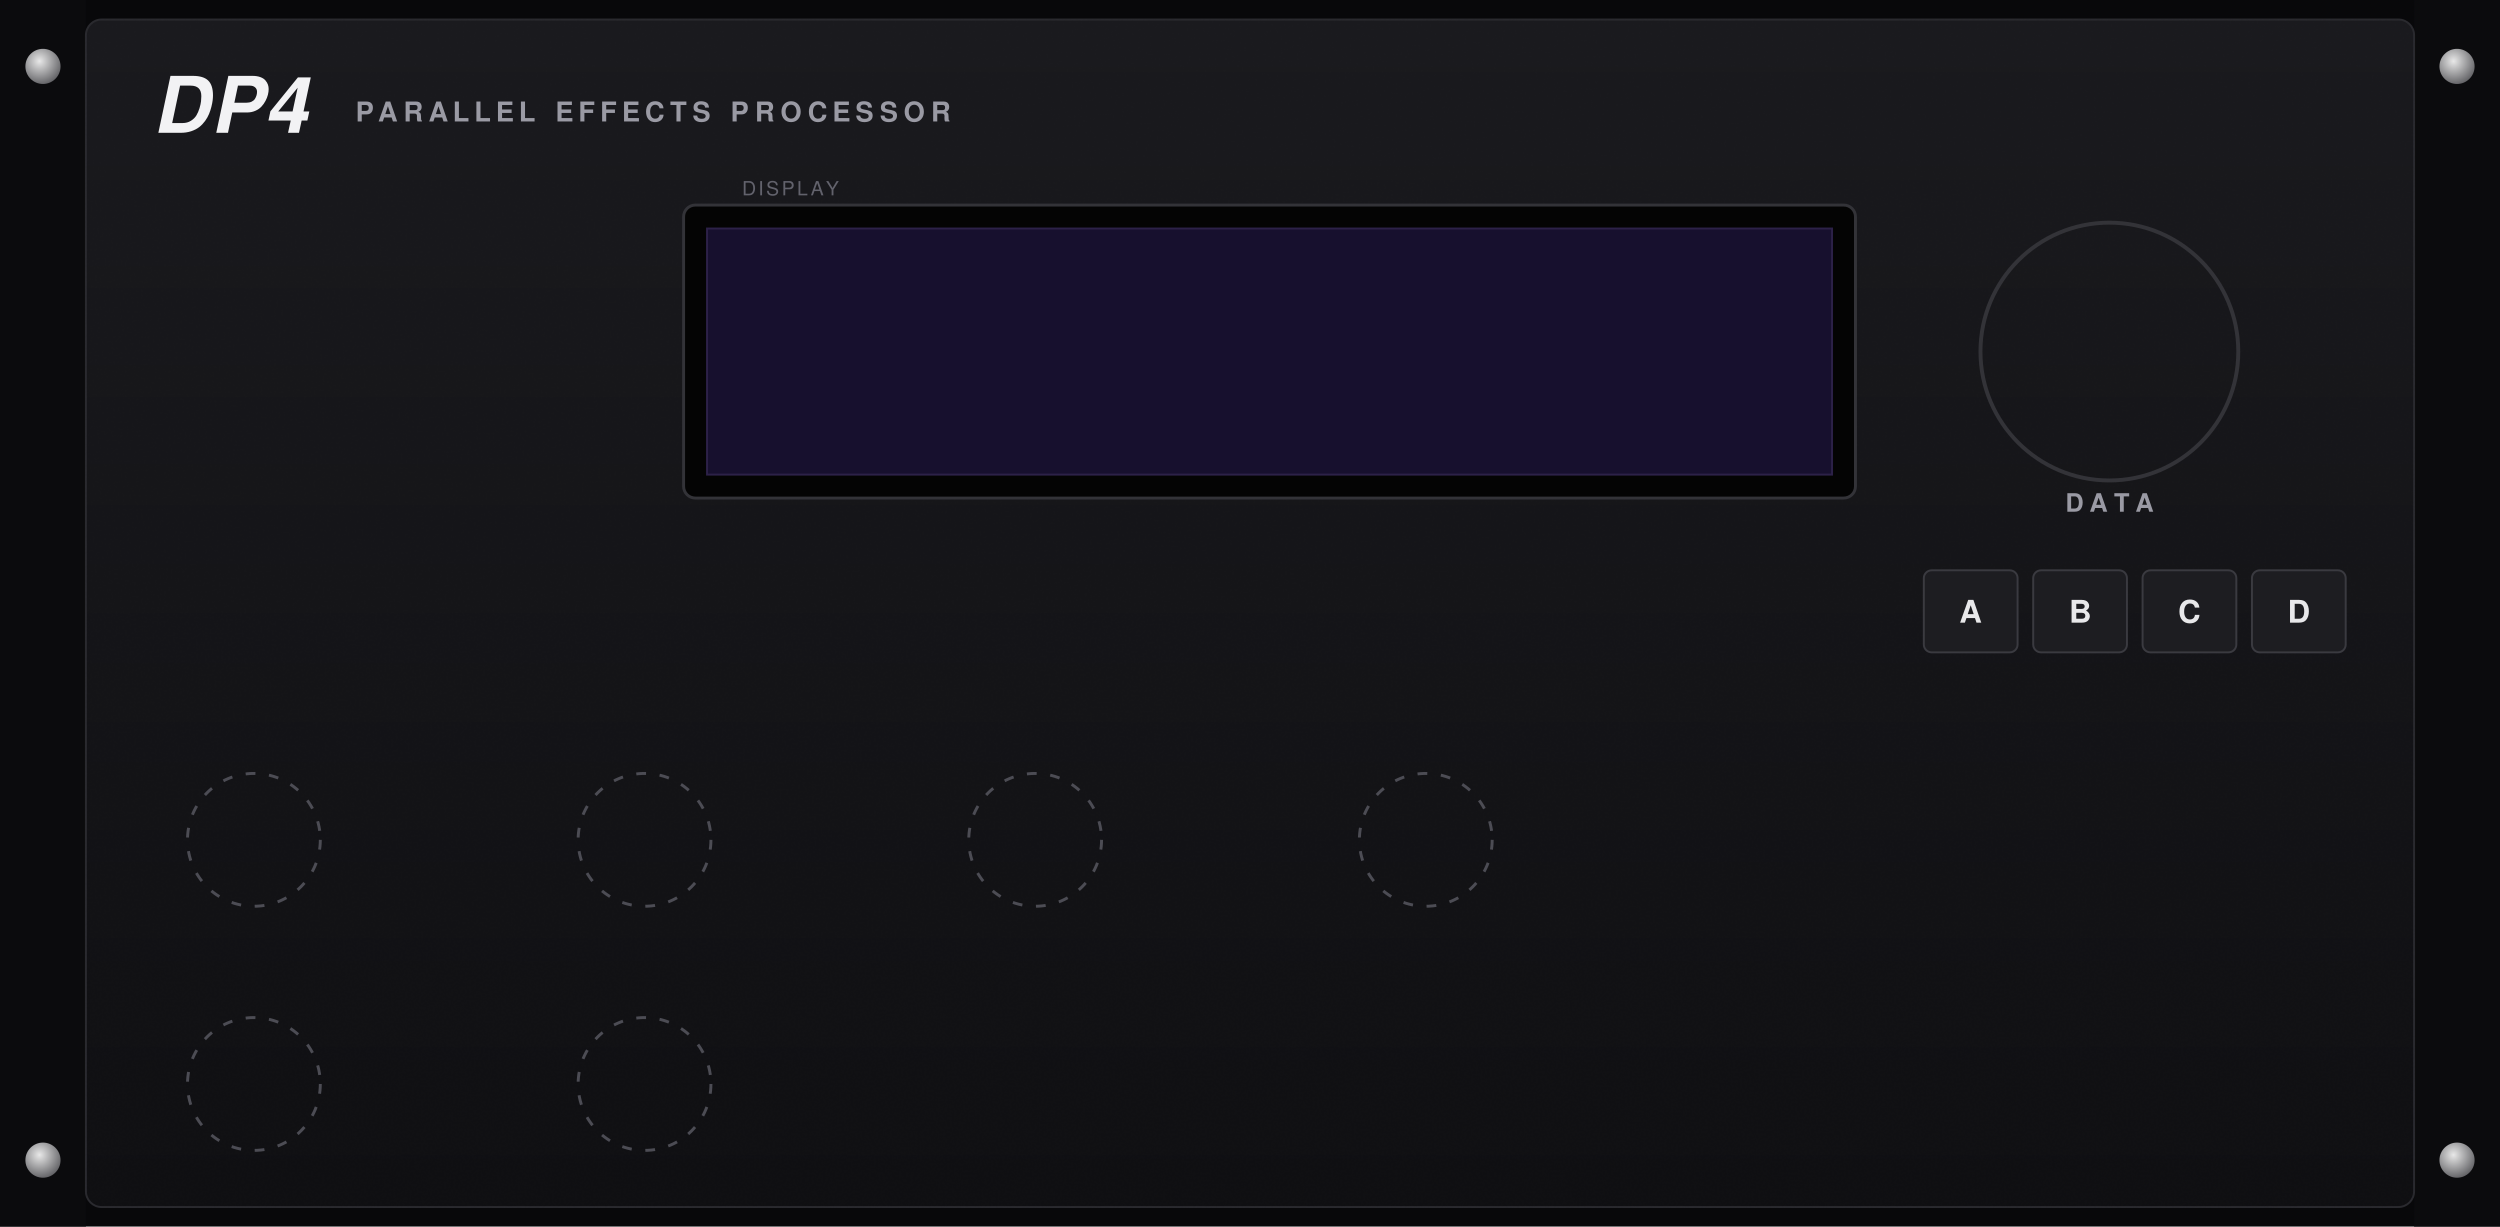
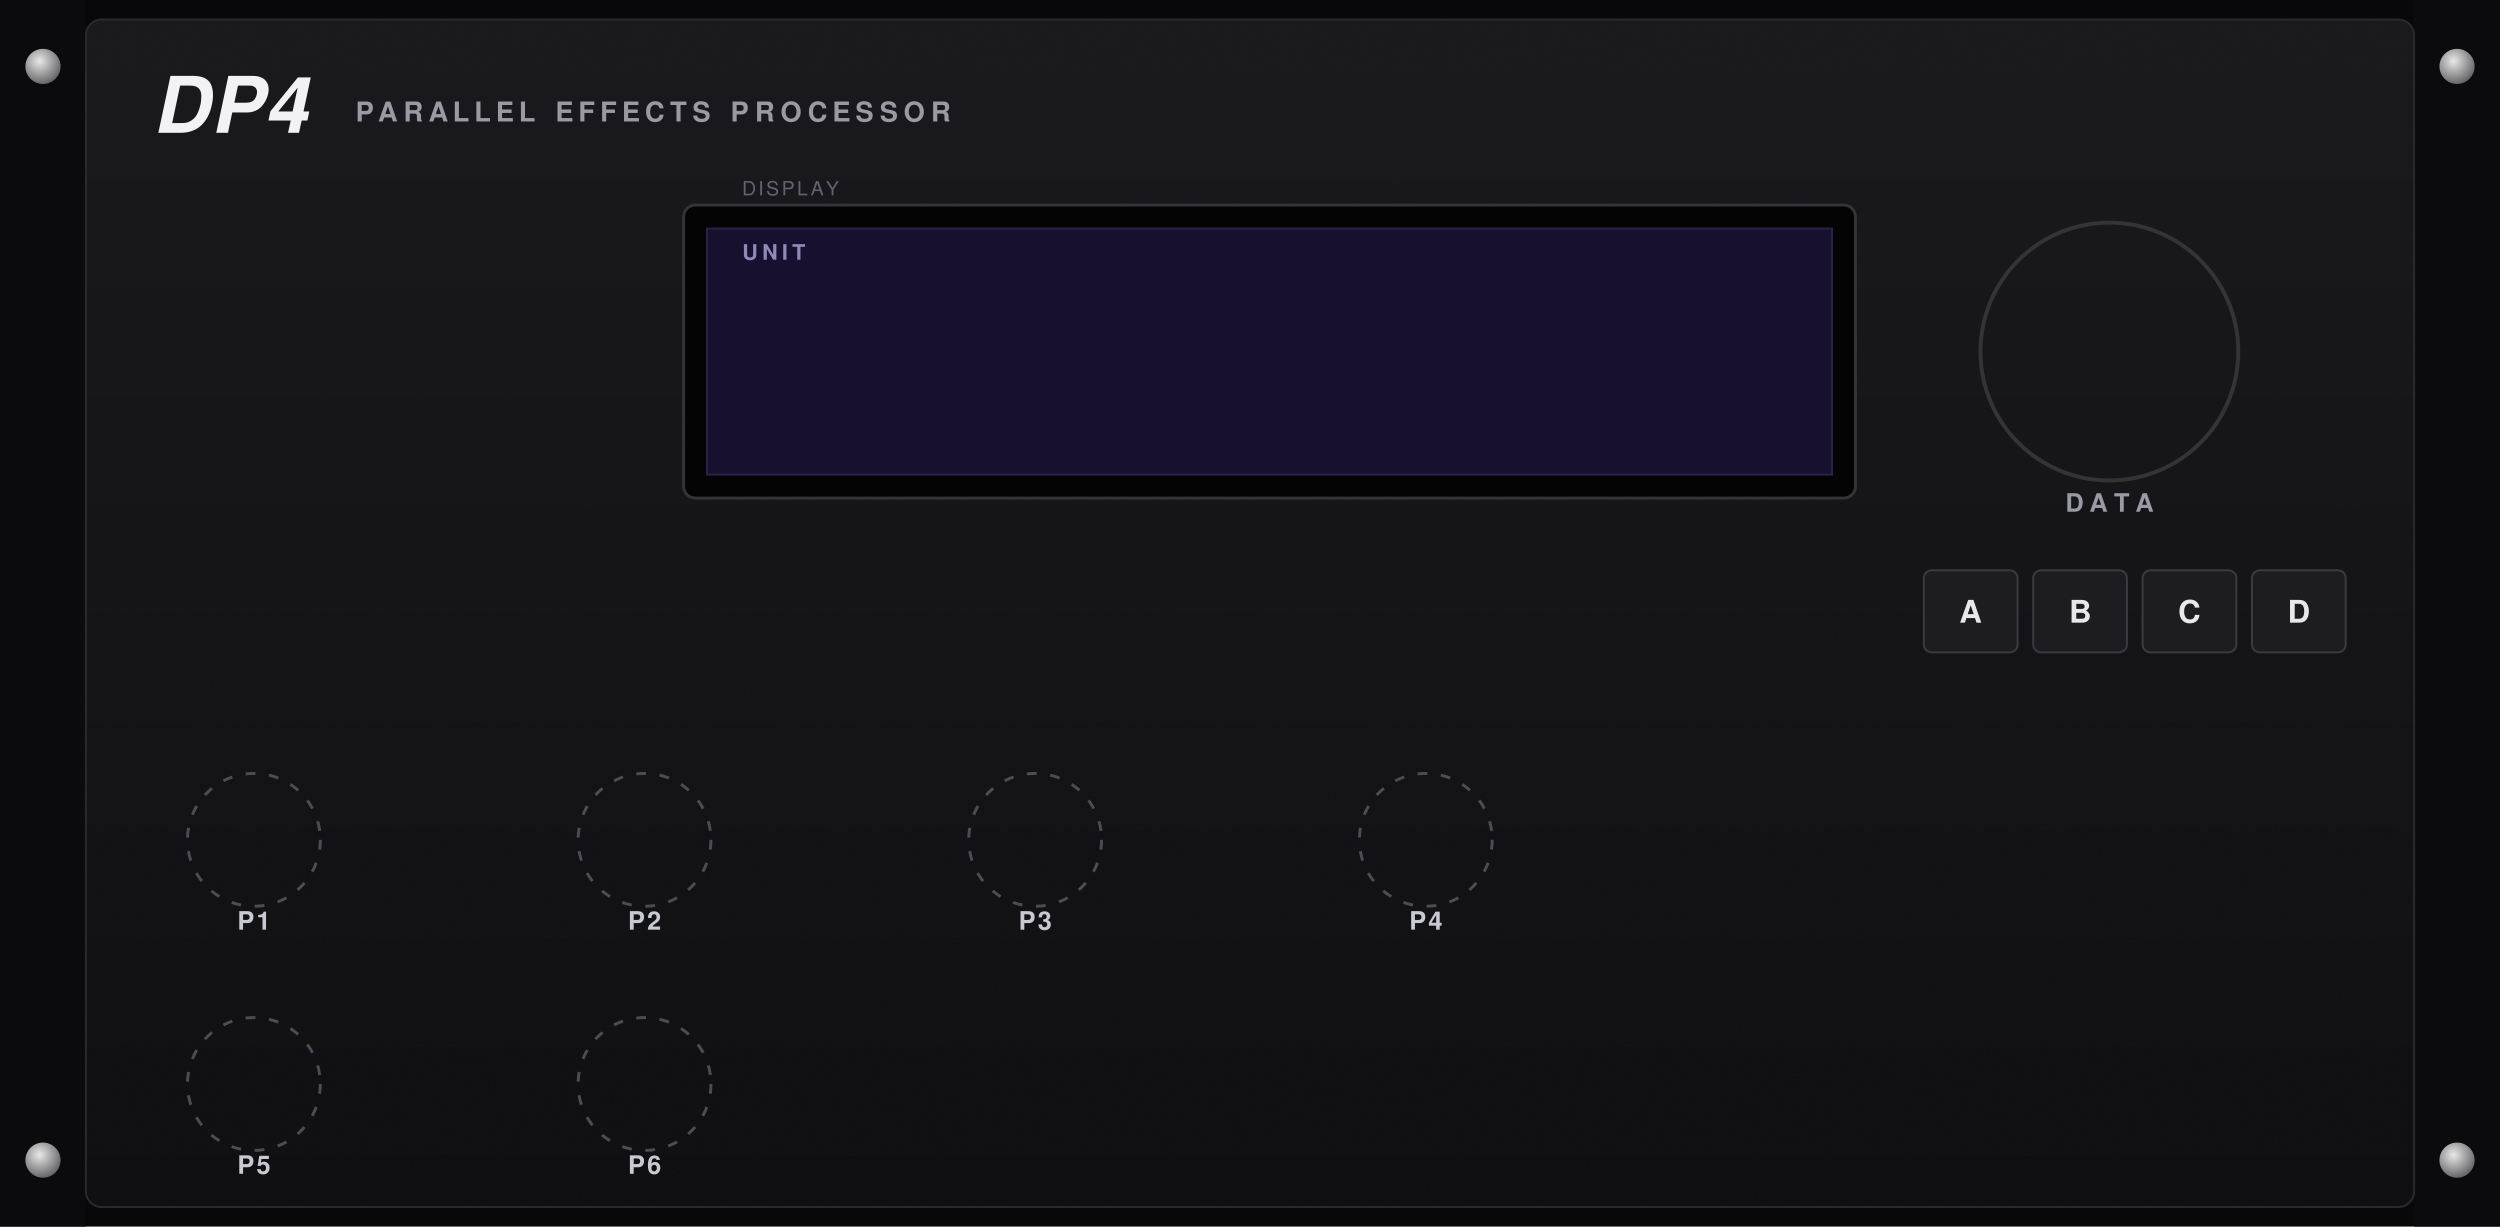
<svg xmlns="http://www.w3.org/2000/svg" width="1280" height="628" viewBox="0 0 1280 628">
  <defs>
    <linearGradient id="dpfu" x1="0" y1="0" x2="0" y2="1">
      <stop offset="0" stop-color="#1b1b1f" />
      <stop offset="1" stop-color="#101013" />
    </linearGradient>
    <radialGradient id="dpsu" cx="0.4" cy="0.35" r="0.8">
      <stop offset="0" stop-color="#e8e8e8" />
      <stop offset="1" stop-color="#4a4a4e" />
    </radialGradient>
    <filter id="dpgu" x="0" y="0" width="100%" height="100%">
      <feTurbulence type="fractalNoise" baseFrequency="0.85" numOctaves="2" seed="7" />
      <feColorMatrix values="0 0 0 0 0  0 0 0 0 0  0 0 0 0 0  0 0 0 0.06 0" />
    </filter>
  </defs>
  <rect x="0" y="0" width="1280" height="628" fill="#08080a" />
  <rect x="0" y="0" width="44" height="628" fill="#0b0b0d" />
  <rect x="1236" y="0" width="44" height="628" fill="#0b0b0d" />
  <circle cx="22" cy="34" r="9" fill="url(#dpsu)" />
  <circle cx="22" cy="594" r="9" fill="url(#dpsu)" />
  <circle cx="1258" cy="34" r="9" fill="url(#dpsu)" />
  <circle cx="1258" cy="594" r="9" fill="url(#dpsu)" />
  <rect x="44" y="10" width="1192" height="608" rx="8" fill="url(#dpfu)" stroke="#2b2b30" stroke-width="1" />
  <rect x="44" y="10" width="1192" height="608" filter="url(#dpgu)" />
  <text x="78" y="56" font-size="40" fill="#f2f2f4" text-anchor="start" dominant-baseline="central" style="font-family:FreeSans,Liberation Sans,Titillium Web,sans-serif;font-weight:800;font-style:italic;letter-spacing:0.02em;">DP4</text>
  <text x="182" y="58" font-size="14" fill="#9a9aa4" text-anchor="start" dominant-baseline="central" style="font-family:FreeSans,Liberation Sans,Titillium Web,sans-serif;font-weight:600;letter-spacing:0.22em;">PARALLEL EFFECTS PROCESSOR</text>
  <rect x="350" y="105" width="600" height="150" rx="6" fill="#040404" stroke="#333338" stroke-width="1.5" />
  <rect x="362" y="117" width="576" height="126" fill="#17102e" />
  <rect x="362" y="117" width="576" height="126" fill="none" stroke="#2c2148" stroke-width="1" />
  <text x="380" y="100" font-size="10" fill="#62626c" text-anchor="start" style="font-family:FreeSans,Liberation Sans,Titillium Web,sans-serif;letter-spacing:0.14em;">DISPLAY</text>
+   <text x="380" y="133" font-size="11" fill="#8f8ab8" text-anchor="start" style="font-family:FreeSans,Liberation Sans,Titillium Web,sans-serif;font-weight:700;letter-spacing:0.18em;">UNIT</text>
  <circle cx="1080" cy="180" r="66" fill="none" stroke="#333338" stroke-width="2" />
  <text x="1080" y="262" font-size="13" fill="#9a9aa4" text-anchor="middle" style="font-family:FreeSans,Liberation Sans,Titillium Web,sans-serif;font-weight:700;letter-spacing:0.28em;">DATA</text>
+   <g font-size="13" fill="#c9c9d2" text-anchor="middle" style="font-family:FreeSans,Liberation Sans,Titillium Web,sans-serif;font-weight:700;letter-spacing:0.08em;">
+     <text x="130" y="476">P1</text>
+     <text x="330" y="476">P2</text>
+     <text x="530" y="476">P3</text>
+     <text x="730" y="476">P4</text>
+     <text x="130" y="601">P5</text>
+     <text x="330" y="601">P6</text>
+   </g>
  <g fill="none" stroke="#4c4c54" stroke-width="1.5">
    <circle cx="130" cy="430" r="34" stroke-dasharray="5 7" />
    <circle cx="330" cy="430" r="34" stroke-dasharray="5 7" />
    <circle cx="530" cy="430" r="34" stroke-dasharray="5 7" />
    <circle cx="730" cy="430" r="34" stroke-dasharray="5 7" />
    <circle cx="130" cy="555" r="34" stroke-dasharray="5 7" />
    <circle cx="330" cy="555" r="34" stroke-dasharray="5 7" />
  </g>
  <g>
    <rect x="985" y="292" width="48" height="42" rx="4" fill="#1d1d21" stroke="#3a3a40" />
    <rect x="1041" y="292" width="48" height="42" rx="4" fill="#1d1d21" stroke="#3a3a40" />
    <rect x="1097" y="292" width="48" height="42" rx="4" fill="#1d1d21" stroke="#3a3a40" />
    <rect x="1153" y="292" width="48" height="42" rx="4" fill="#1d1d21" stroke="#3a3a40" />
  </g>
  <g font-size="16" fill="#e8e8ea" text-anchor="middle" dominant-baseline="central" style="font-family:FreeSans,Liberation Sans,Titillium Web,sans-serif;font-weight:700;">
    <text x="1009" y="314">A</text>
    <text x="1065" y="314">B</text>
    <text x="1121" y="314">C</text>
    <text x="1177" y="314">D</text>
  </g>
</svg>
